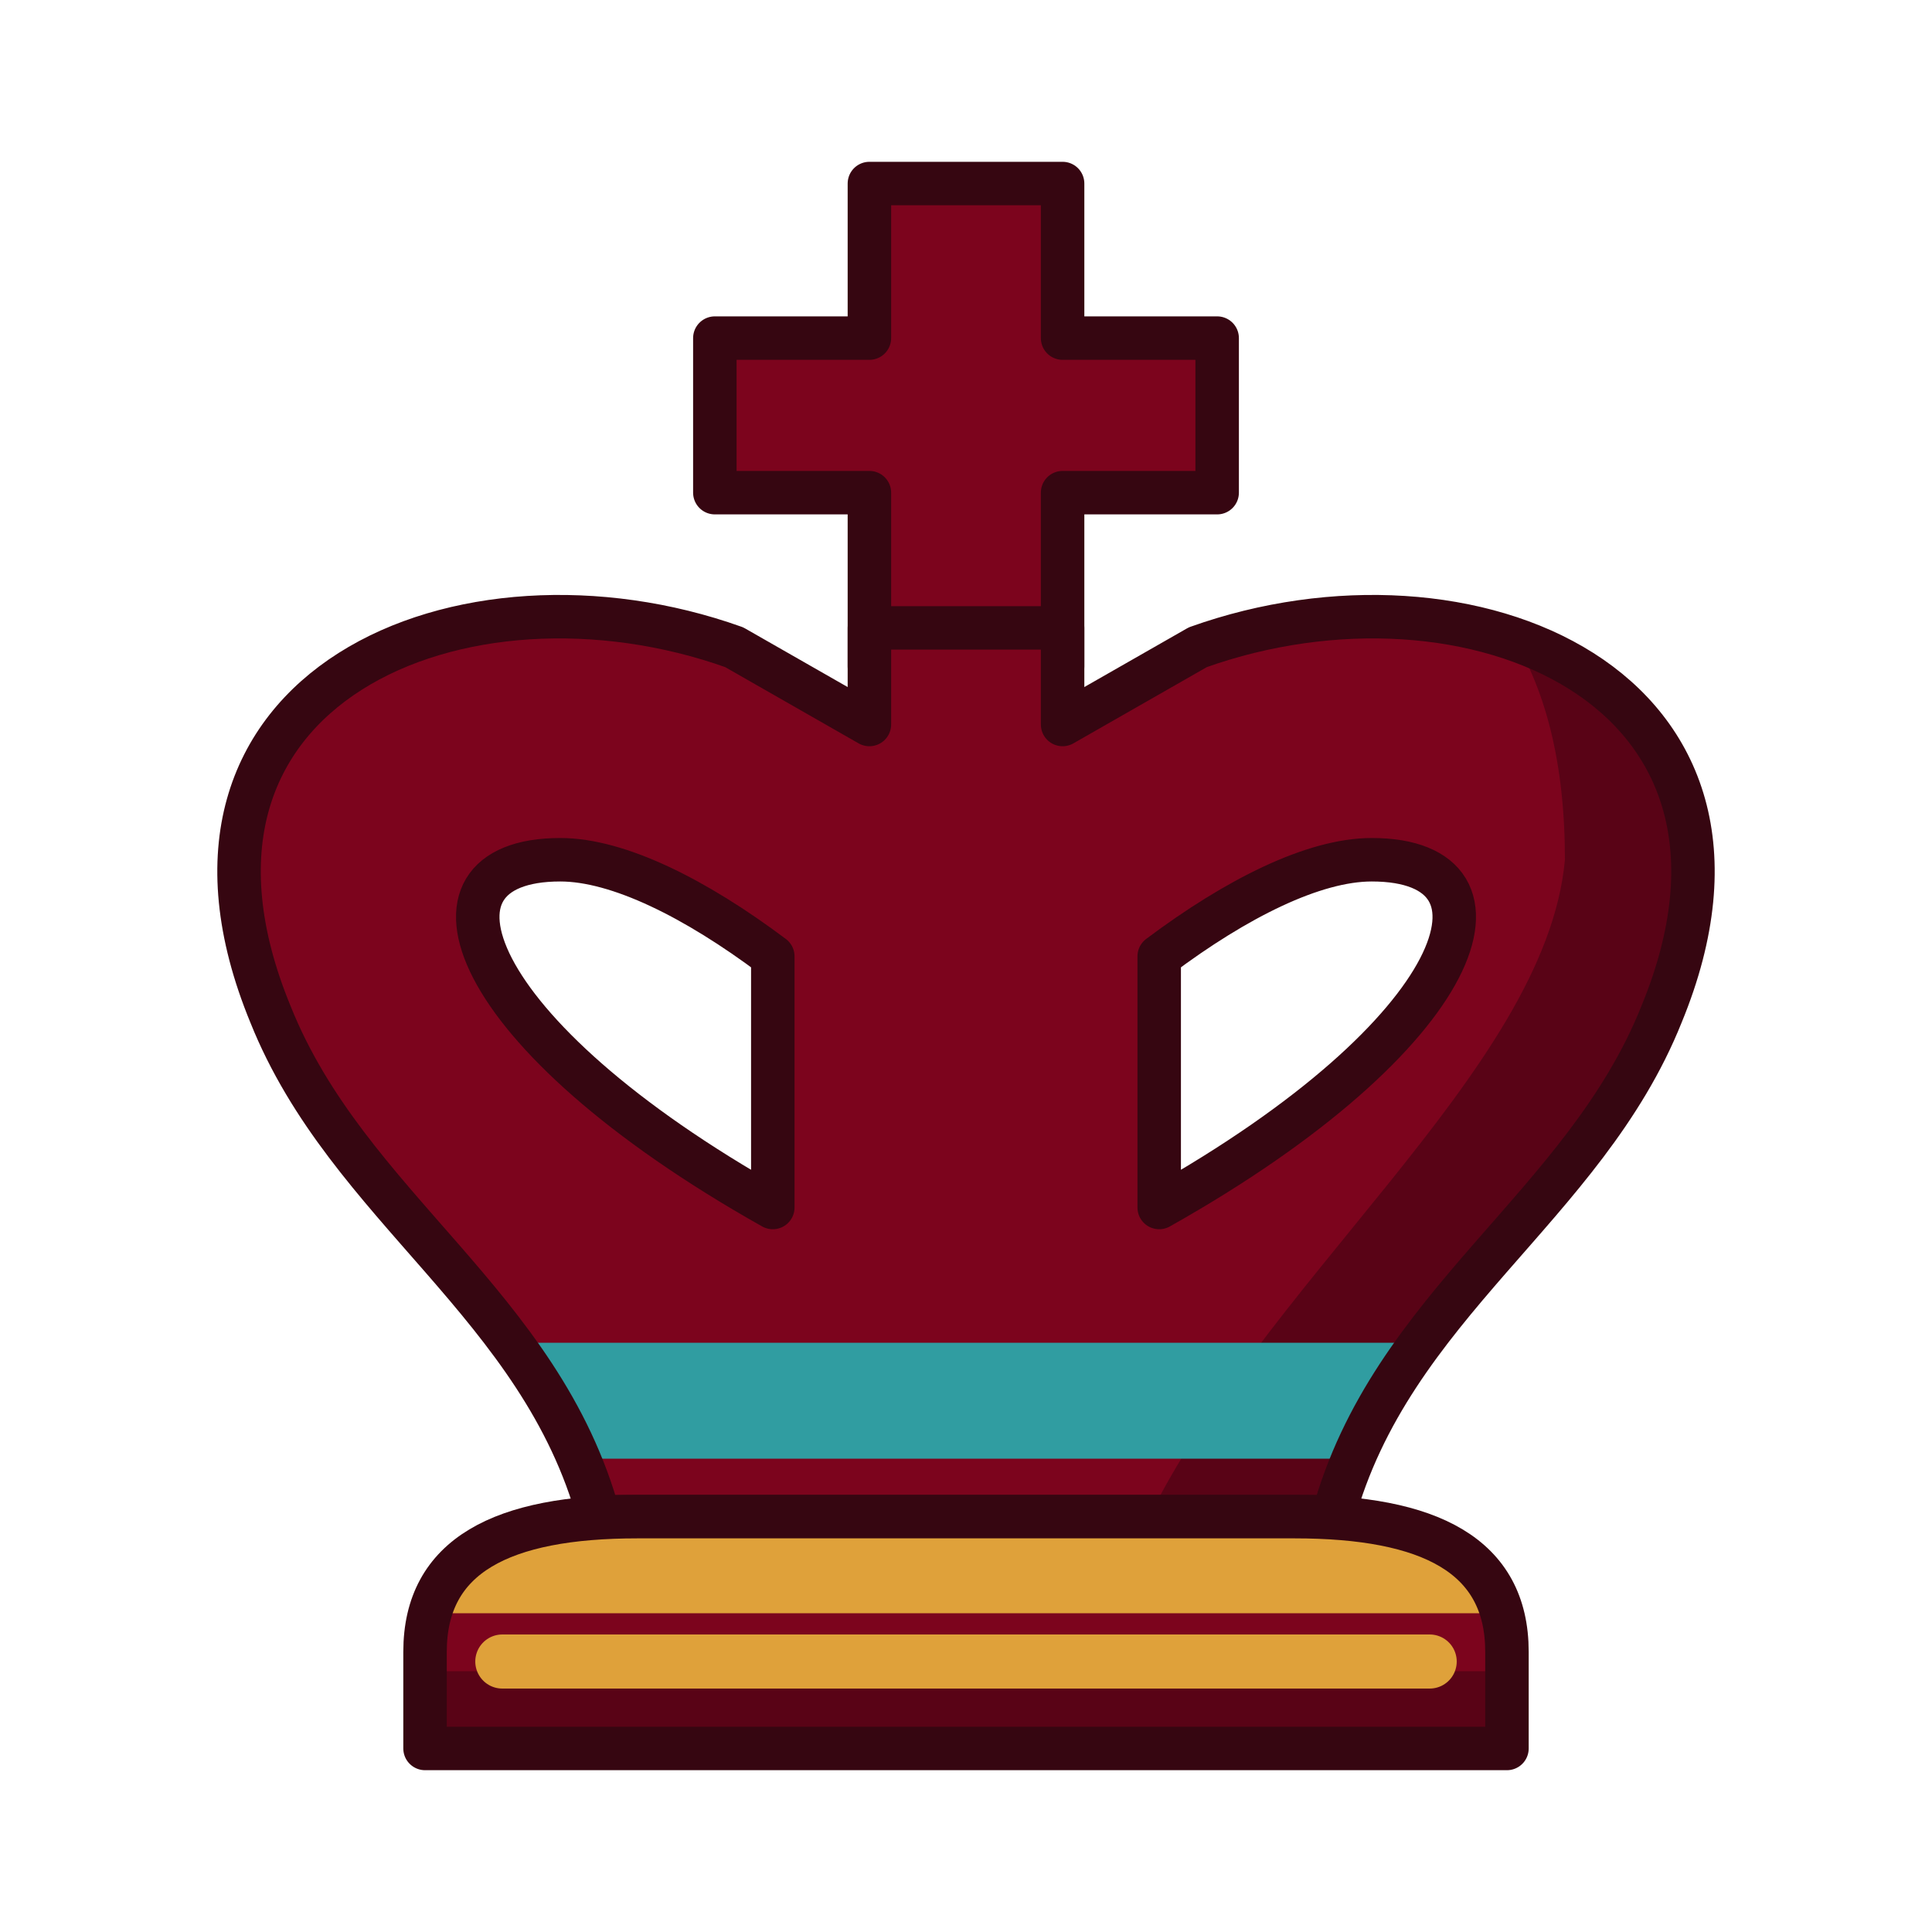
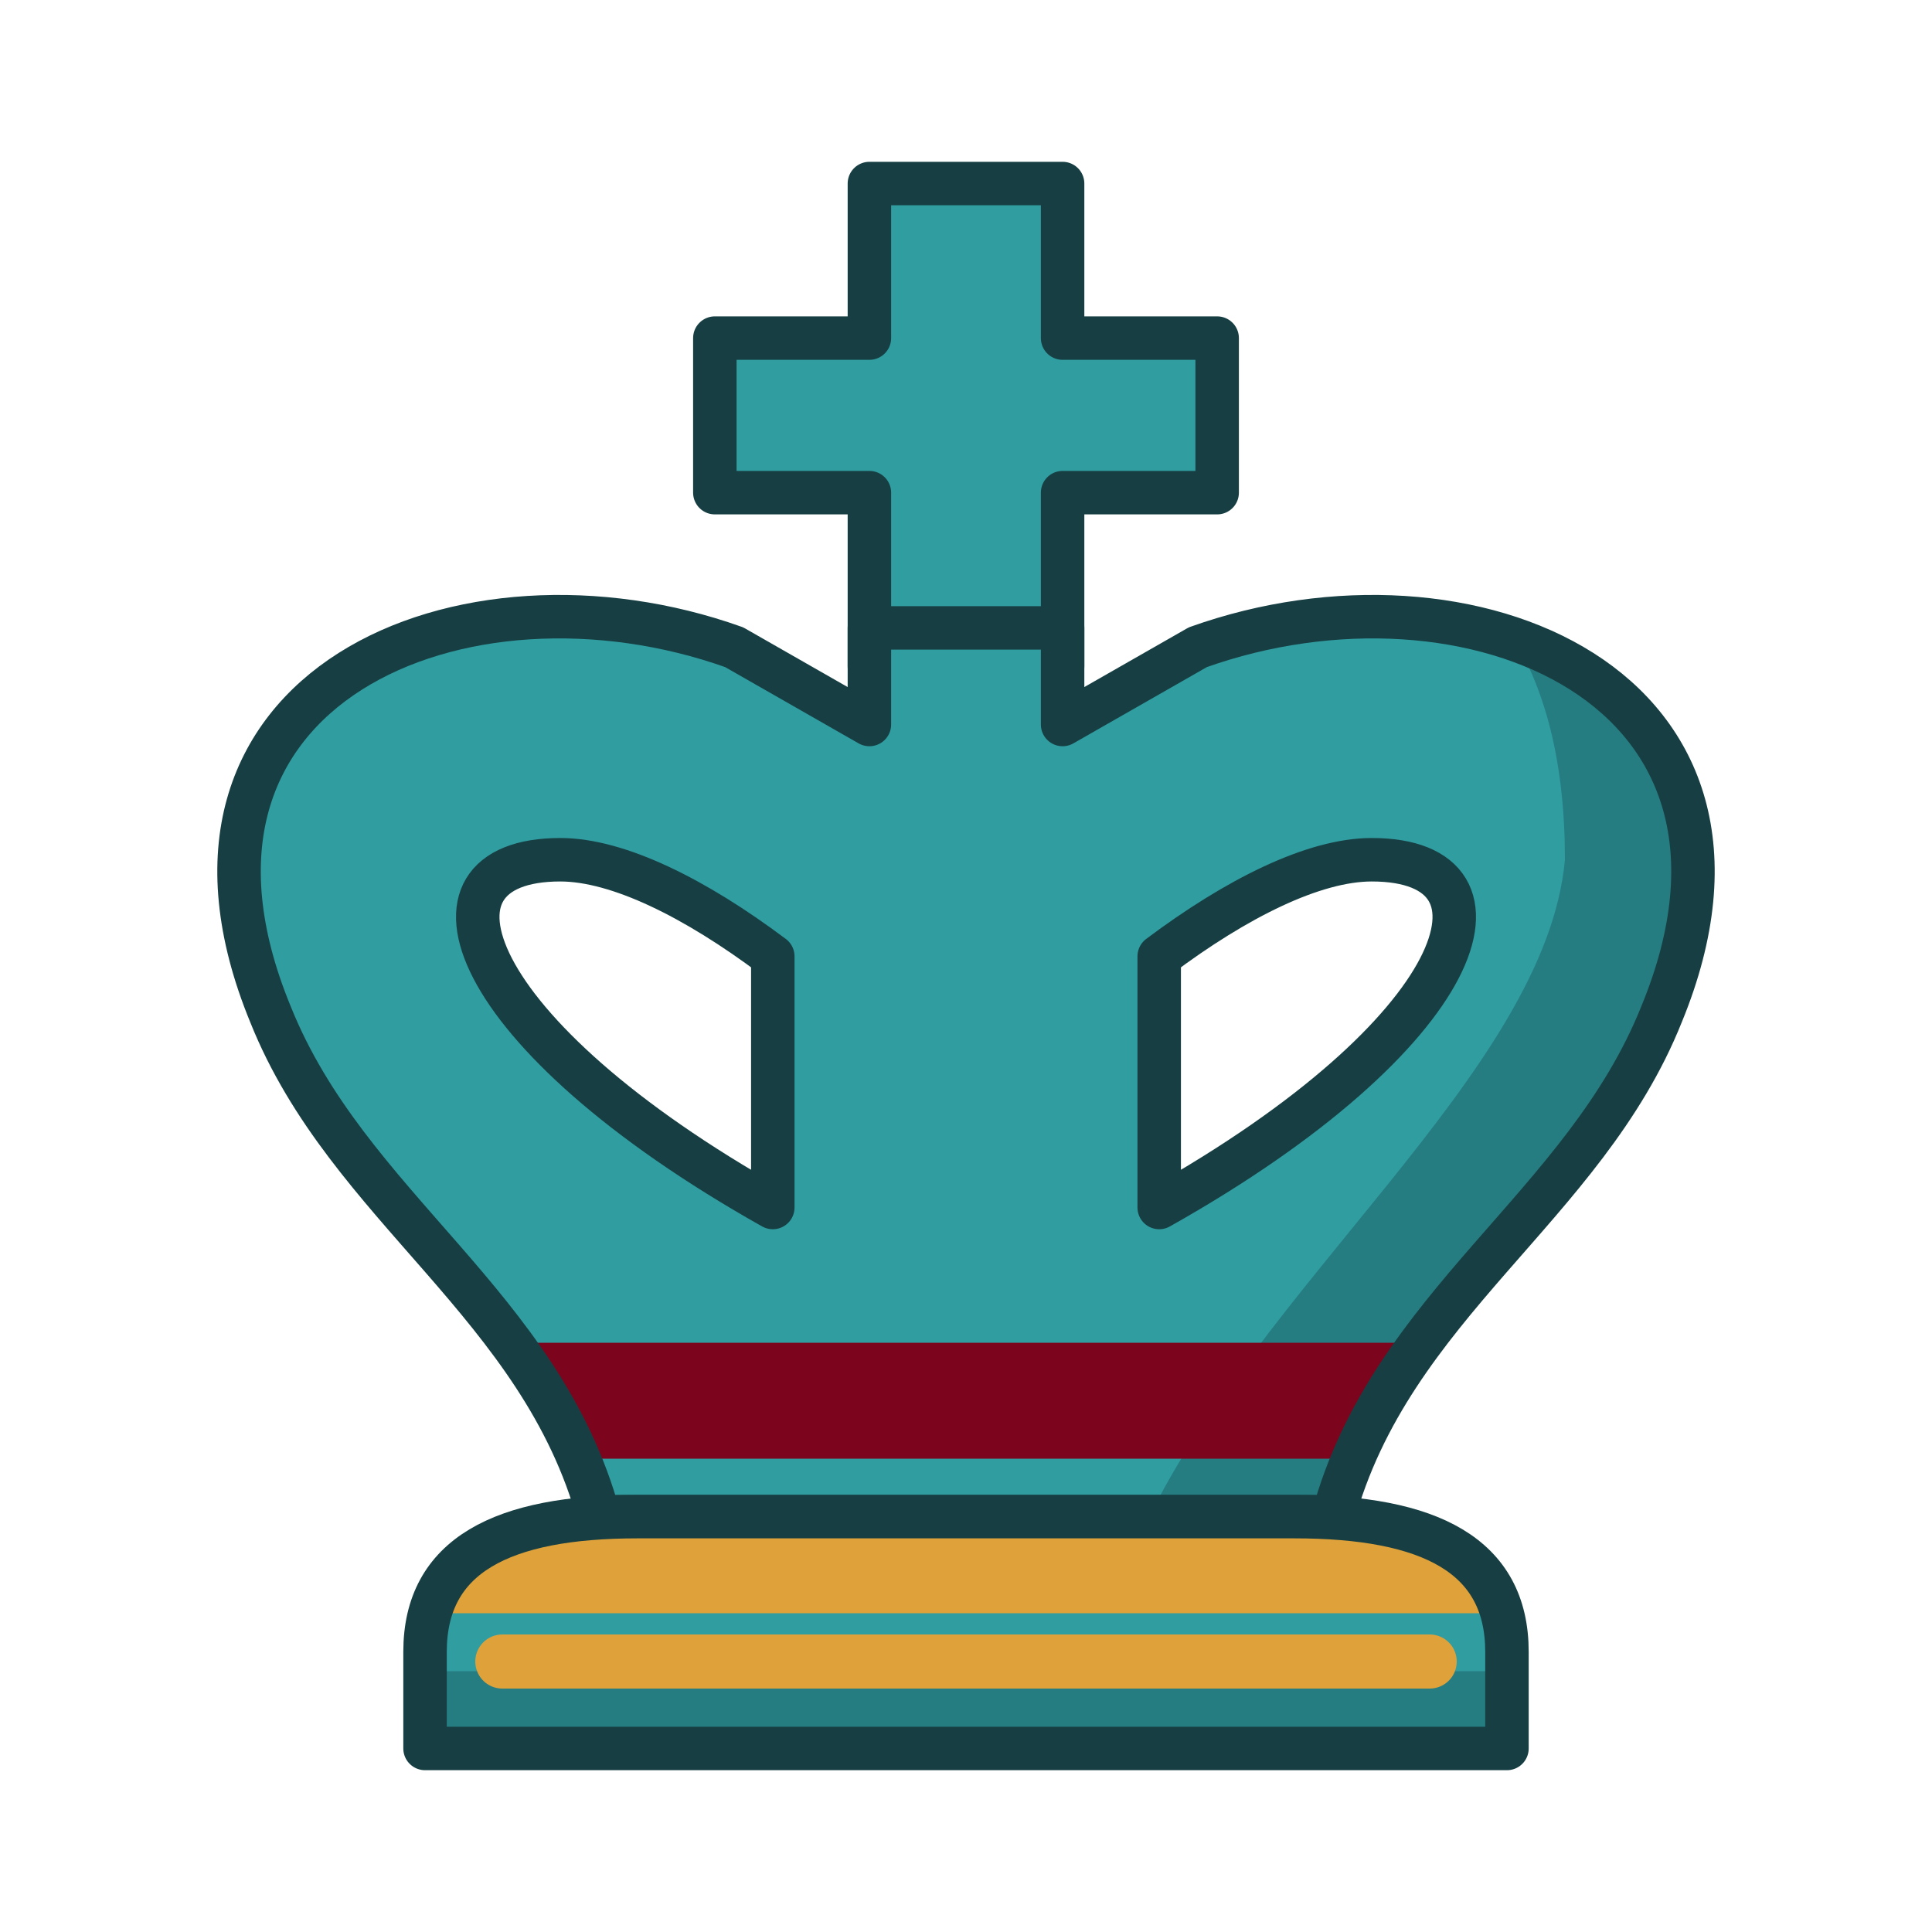
<svg xmlns="http://www.w3.org/2000/svg" viewBox="0 -1.5 100 100">
-   <g fill="#7C041D" stroke="#360611" stroke-width="2.25" stroke-linejoin="round" stroke-linecap="round">
-     <path d="M45 8 H55 V16 H63 V24 H55 V33 H45 V24 H37 V16 H45 Z" fill="#7C041D" stroke="none" fill-rule="evenodd" />
+   <g fill="#309DA1" stroke="#173F43" stroke-width="2.25" stroke-linejoin="round" stroke-linecap="round">
+     <path d="M45 8 H55 V16 H63 V24 H55 V33 H45 V24 H37 V16 H45 Z" fill="#309DA1" stroke="none" fill-rule="evenodd" />
    <defs>
      <clipPath id="s10">
        <path d="M45 8 H55 V16 H63 V24 H55 V33 H45 V24 H37 V16 H45 Z" clip-rule="evenodd" />
      </clipPath>
    </defs>
    <g stroke="none" clip-path="url(#s10)">
-       <path d="M10 68 H90 V74 H10 Z" fill="#309DA1" />
+       <path d="M10 68 H90 V74 H10 Z" fill="#7C041D" />
      <path d="M10 78 H90 V82 H10 Z" fill="#DFA13A" />
    </g>
    <path d="M45 8 H55 V16 H63 V24 H55 V33 H45 V24 H37 V16 H45 Z" fill="none" />
-     <path d="M31 77 C28 66 18 61 14 51 C7 34 24 27 38 32 L45 36 V31 H55 V36 L62 32 C76 27 93 34 86 51 C82 61 72 66 69 77 Z M29 43 C21 43 24 52 40 61 V48 C36 45 32 43 29 43 Z M71 43 C68 43 64 45 60 48 V61 C76 52 79 43 71 43 Z" fill="#7C041D" stroke="none" fill-rule="evenodd" />
+     <path d="M31 77 C28 66 18 61 14 51 C7 34 24 27 38 32 L45 36 V31 H55 V36 L62 32 C76 27 93 34 86 51 C82 61 72 66 69 77 Z M29 43 C21 43 24 52 40 61 V48 C36 45 32 43 29 43 Z M71 43 C68 43 64 45 60 48 V61 C76 52 79 43 71 43 Z" fill="#309DA1" stroke="none" fill-rule="evenodd" />
    <defs>
      <clipPath id="s11">
        <path d="M31 77 C28 66 18 61 14 51 C7 34 24 27 38 32 L45 36 V31 H55 V36 L62 32 C76 27 93 34 86 51 C82 61 72 66 69 77 Z M29 43 C21 43 24 52 40 61 V48 C36 45 32 43 29 43 Z M71 43 C68 43 64 45 60 48 V61 C76 52 79 43 71 43 Z" clip-rule="evenodd" />
      </clipPath>
    </defs>
-     <path d="M78 31 C89 35 91 43 86 51 C82 61 72 66 69 78 H59 C65 65 80 54 81 43 C81 38 80 34 78 31 Z" fill="#590316" stroke="none" clip-path="url(#s11)" />
+     <path d="M78 31 C89 35 91 43 86 51 C82 61 72 66 69 78 H59 C65 65 80 54 81 43 C81 38 80 34 78 31 Z" fill="#267D81" stroke="none" clip-path="url(#s11)" />
    <g stroke="none" clip-path="url(#s11)">
-       <path d="M10 68 H90 V74 H10 Z" fill="#309DA1" />
+       <path d="M10 68 H90 V74 H10 Z" fill="#7C041D" />
      <path d="M10 78 H90 V82 H10 Z" fill="#DFA13A" />
    </g>
    <path d="M31 77 C28 66 18 61 14 51 C7 34 24 27 38 32 L45 36 V31 H55 V36 L62 32 C76 27 93 34 86 51 C82 61 72 66 69 77 Z M29 43 C21 43 24 52 40 61 V48 C36 45 32 43 29 43 Z M71 43 C68 43 64 45 60 48 V61 C76 52 79 43 71 43 Z" fill="none" />
-     <path d="M22 89 V84 C22 79 26 77 33 77 H67 C74 77 78 79 78 84 V89 Z" fill="#7C041D" stroke="none" fill-rule="evenodd" />
+     <path d="M22 89 V84 C22 79 26 77 33 77 H67 C74 77 78 79 78 84 V89 Z" fill="#309DA1" stroke="none" fill-rule="evenodd" />
    <defs>
      <clipPath id="s12">
        <path d="M22 89 V84 C22 79 26 77 33 77 H67 C74 77 78 79 78 84 V89 Z" clip-rule="evenodd" />
      </clipPath>
    </defs>
-     <path d="M21 85 H79 V90 H21 Z" fill="#590316" stroke="none" clip-path="url(#s12)" />
+     <path d="M21 85 H79 V90 H21 Z" fill="#267D81" stroke="none" clip-path="url(#s12)" />
    <g stroke="none" clip-path="url(#s12)">
-       <path d="M10 68 H90 V74 H10 Z" fill="#309DA1" />
+       <path d="M10 68 H90 V74 H10 Z" fill="#7C041D" />
      <path d="M10 78 H90 V82 H10 Z" fill="#DFA13A" />
    </g>
    <path d="M22 89 V84 C22 79 26 77 33 77 H67 C74 77 78 79 78 84 V89 Z" fill="none" />
    <path d="M26 84.5 H74" fill="none" stroke="#DFA13A" stroke-width="2.8" stroke-linecap="round" />
  </g>
</svg>
